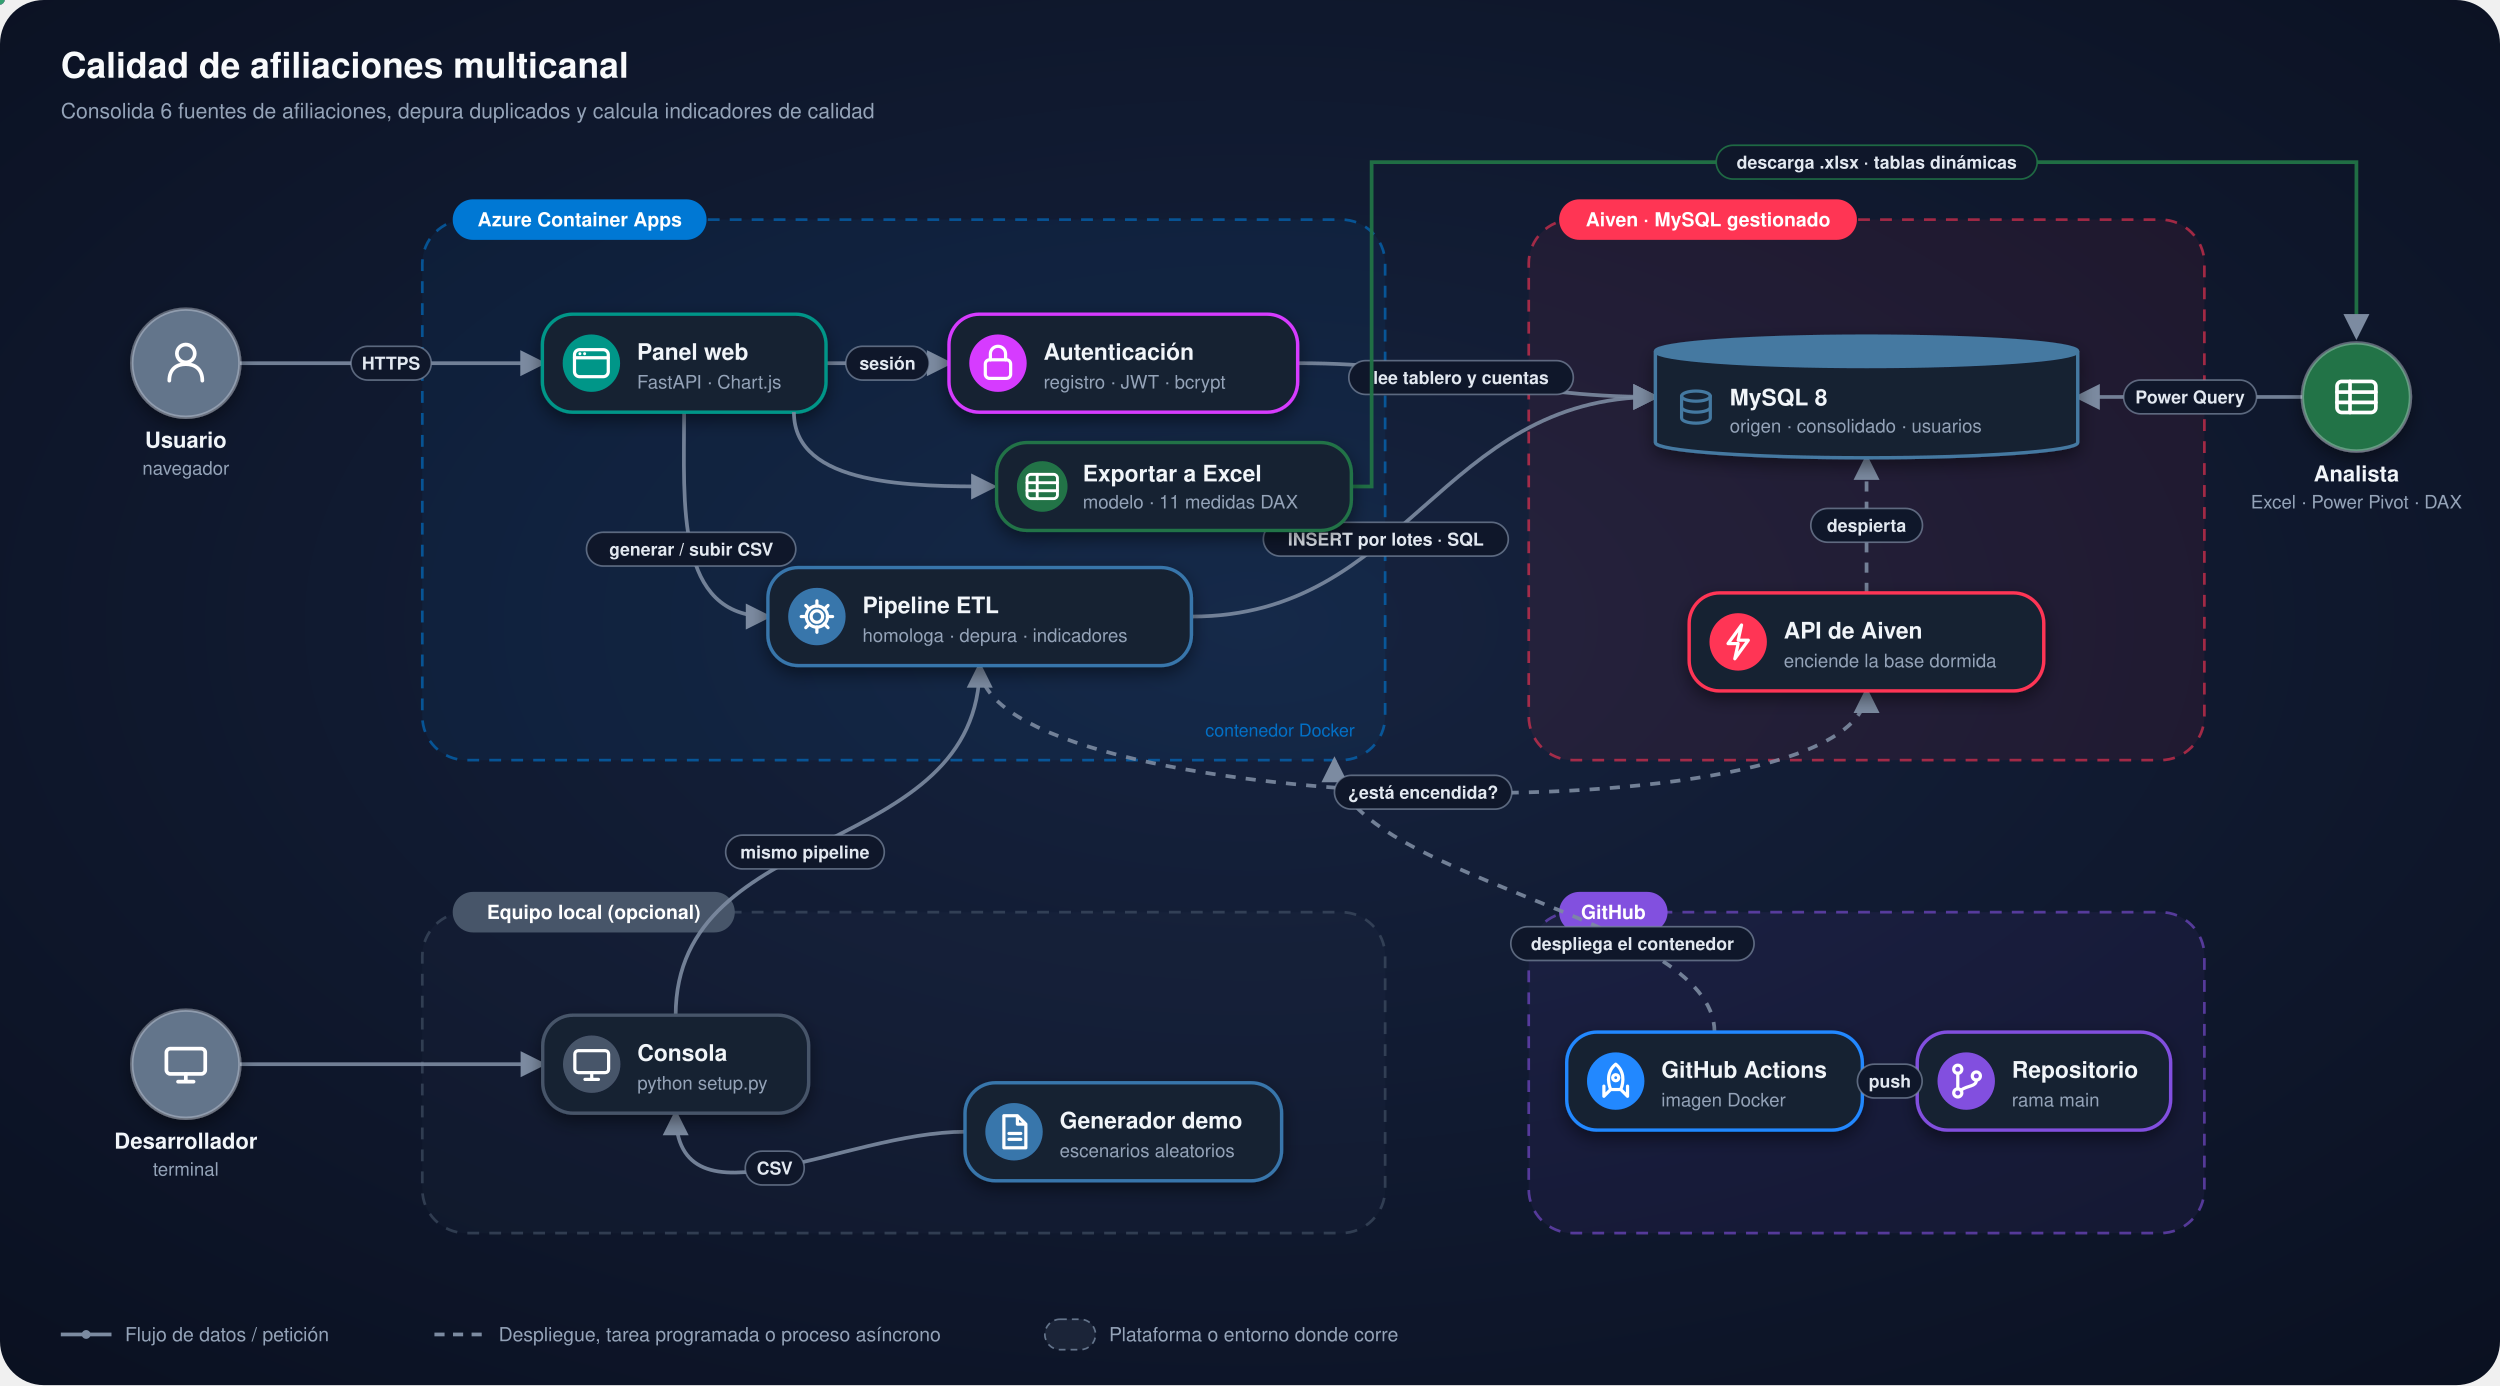
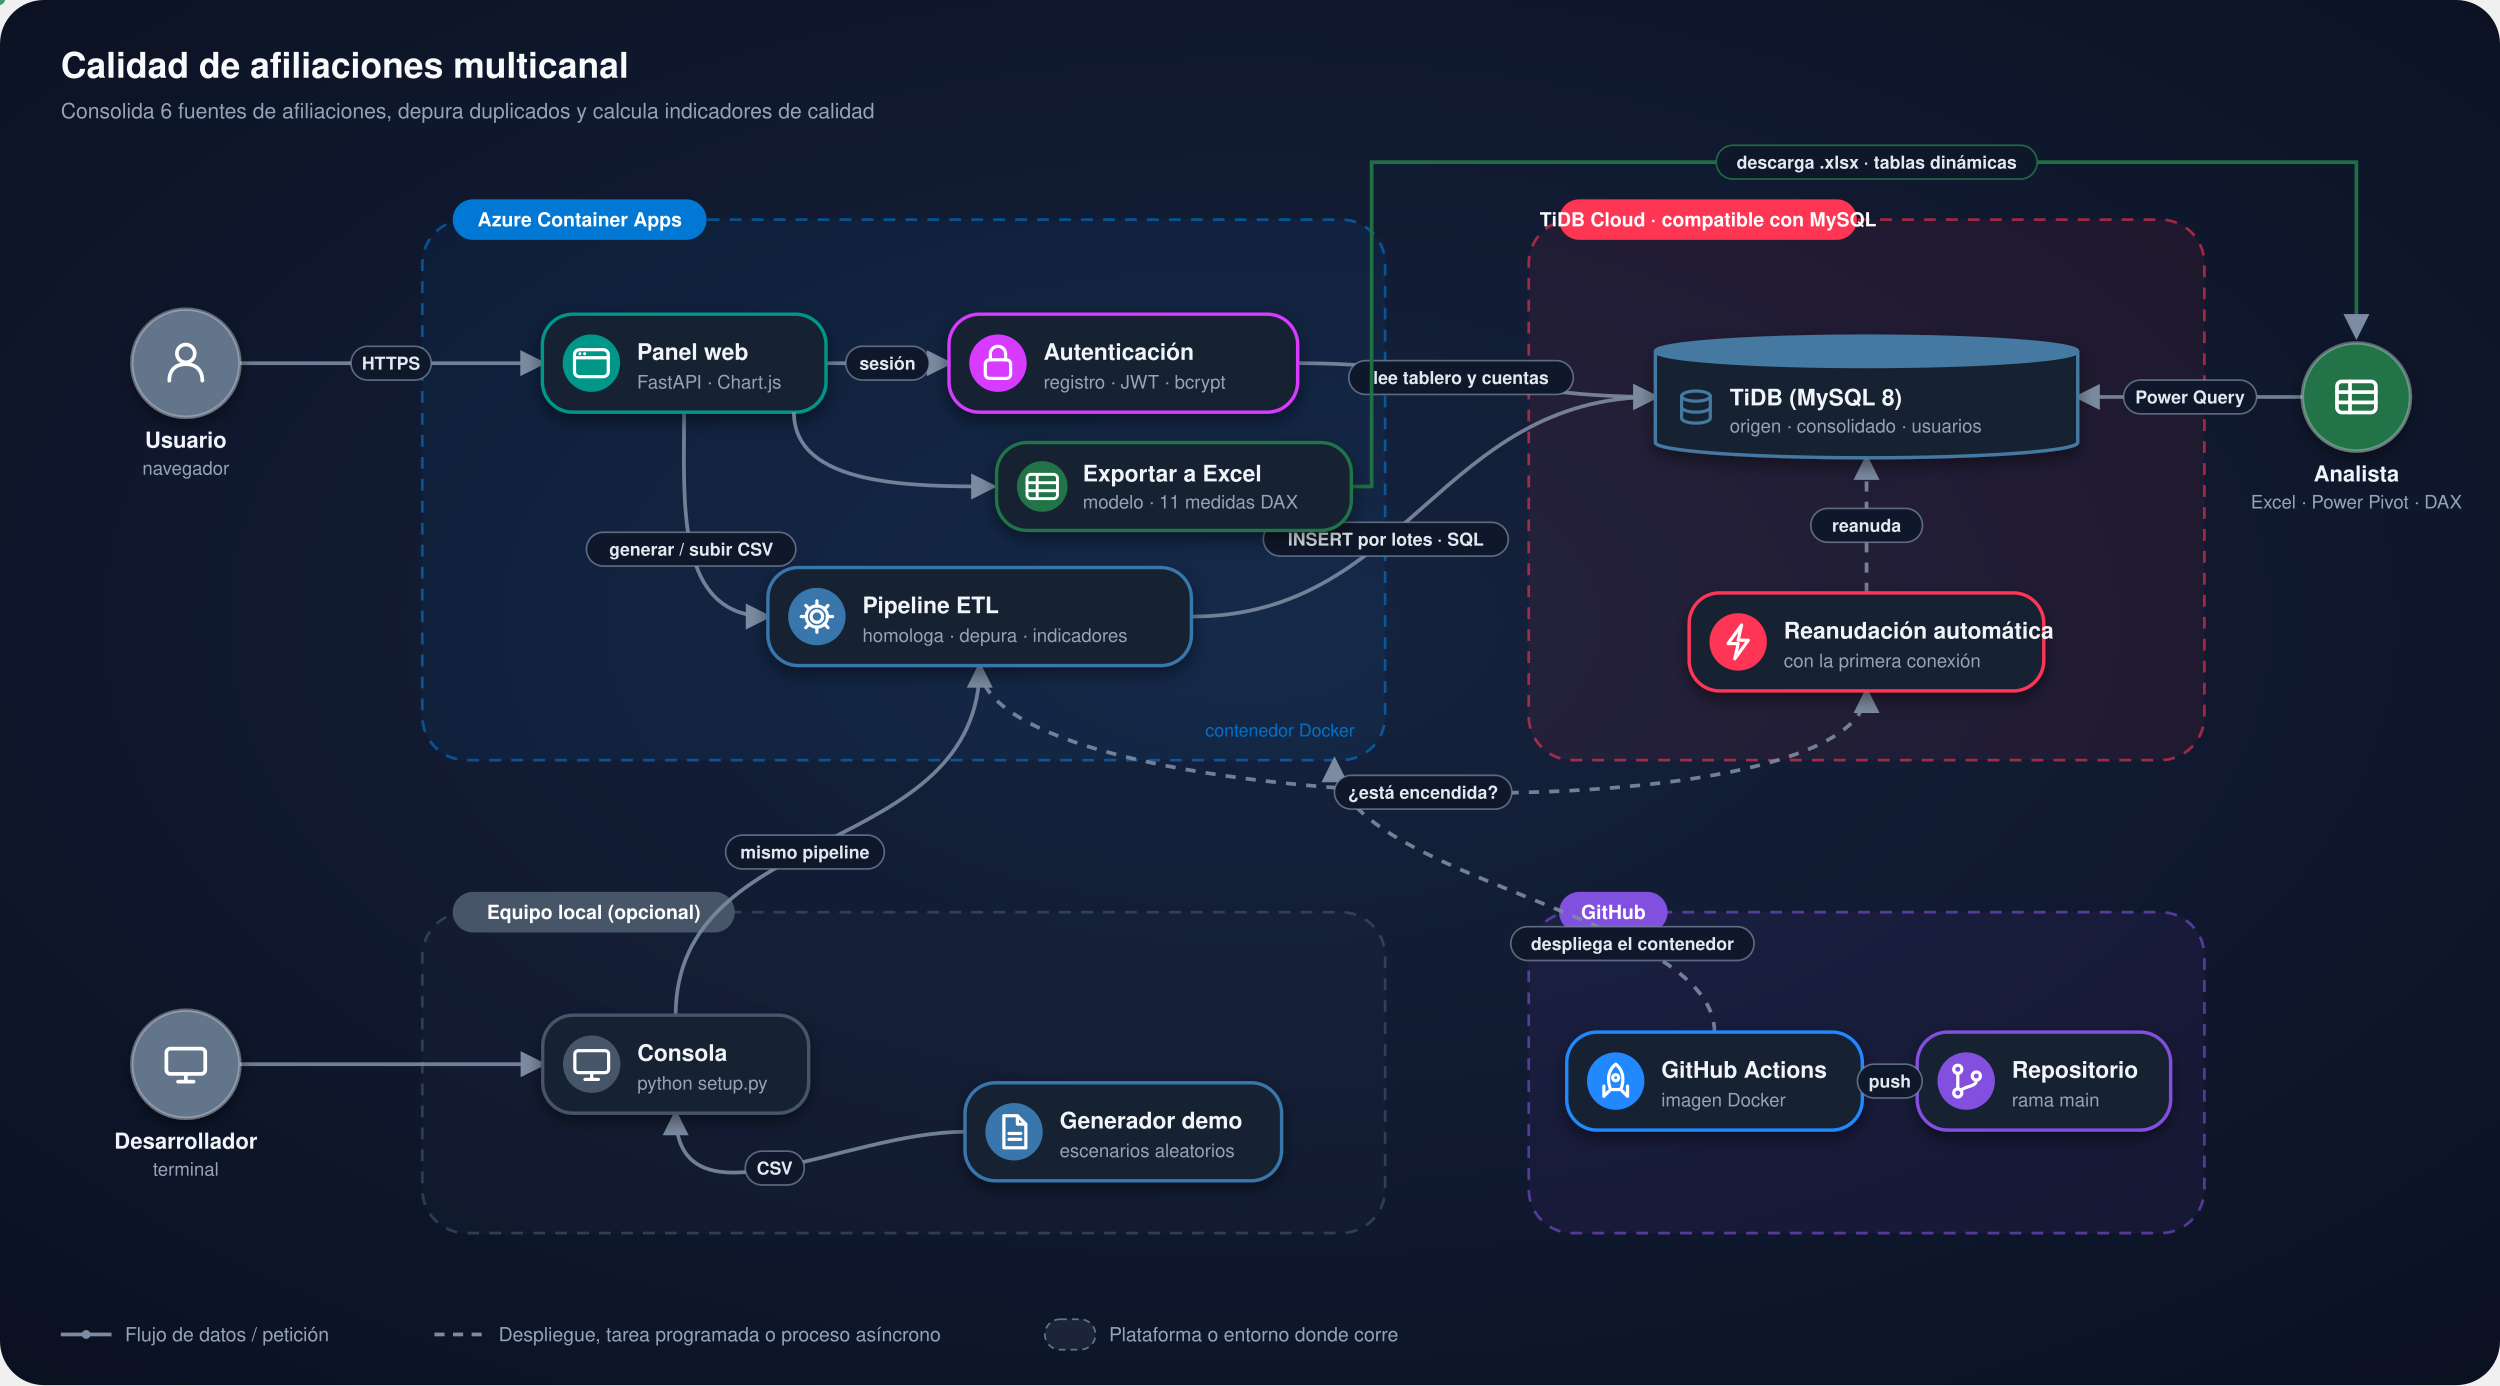
<svg xmlns="http://www.w3.org/2000/svg" viewBox="0 0 1480 820" width="1480" height="820" font-family="Segoe UI, -apple-system, BlinkMacSystemFont, Helvetica, Arial, sans-serif" role="img" aria-label="Arquitectura de Calidad de afiliaciones multicanal">
  <defs>
    <radialGradient id="bg" cx="50%" cy="45%" r="75%">
      <stop offset="0" stop-color="#16233F" />
      <stop offset="1" stop-color="#0A1020" />
    </radialGradient>
    <filter id="sh" x="-30%" y="-30%" width="160%" height="170%">
      <feDropShadow dx="0" dy="4" stdDeviation="5" flood-color="#000" flood-opacity=".45" />
    </filter>
    <marker id="a7C8BA1" viewBox="0 0 10 10" refX="8.5" refY="5" markerWidth="7" markerHeight="7" orient="auto-start-reverse">
      <path d="M0,0 L10,5 L0,10 z" fill="#7C8BA1" />
    </marker>
    <marker id="s7C8BA1" viewBox="0 0 10 10" refX="8.5" refY="5" markerWidth="7" markerHeight="7" orient="auto-start-reverse">
      <path d="M0,0 L10,5 L0,10 z" fill="#7C8BA1" />
    </marker>
  </defs>
  <rect width="1480" height="820" rx="26" fill="url(#bg)" />
  <text x="36" y="46" font-size="21" font-weight="800" fill="#F8FAFC">Calidad de afiliaciones multicanal</text>
  <text x="36" y="70" font-size="12.5" fill="#94A3B8">Consolida 6 fuentes de afiliaciones, depura duplicados y calcula indicadores de calidad</text>
  <rect x="250" y="130" width="570" height="320" rx="26" fill="#0078D4" fill-opacity=".07" stroke="#0078D4" stroke-opacity=".6" stroke-width="1.6" stroke-dasharray="7 6" />
  <rect x="268" y="118" width="150.3" height="24" rx="12" fill="#0078D4" />
  <text x="343.2" y="134" text-anchor="middle" font-size="11.5" font-weight="700" fill="#FFFFFF">Azure Container Apps</text>
  <text x="802" y="436" text-anchor="end" font-size="10.5" fill="#0078D4" fill-opacity=".9">contenedor Docker</text>
  <rect x="250" y="540" width="570" height="190" rx="26" fill="#475569" fill-opacity=".07" stroke="#475569" stroke-opacity=".6" stroke-width="1.6" stroke-dasharray="7 6" />
  <rect x="268" y="528" width="167.0" height="24" rx="12" fill="#475569" />
  <text x="351.5" y="544" text-anchor="middle" font-size="11.5" font-weight="700" fill="#FFFFFF">Equipo local (opcional)</text>
  <rect x="905" y="130" width="400" height="320" rx="26" fill="#FF3554" fill-opacity=".07" stroke="#FF3554" stroke-opacity=".6" stroke-width="1.6" stroke-dasharray="7 6" />
  <rect x="923" y="118" width="176.3" height="24" rx="12" fill="#FF3554" />
-   <text x="1011.2" y="134" text-anchor="middle" font-size="11.5" font-weight="700" fill="#FFFFFF">Aiven · MySQL gestionado</text>
+   <text x="1011.2" y="134" text-anchor="middle" font-size="11.5" font-weight="700" fill="#FFFFFF">TiDB Cloud · compatible con MySQL</text>
  <rect x="905" y="540" width="400" height="190" rx="26" fill="#8250DF" fill-opacity=".07" stroke="#8250DF" stroke-opacity=".6" stroke-width="1.6" stroke-dasharray="7 6" />
  <rect x="923" y="528" width="64.2" height="24" rx="12" fill="#8250DF" />
  <text x="955.1" y="544" text-anchor="middle" font-size="11.5" font-weight="700" fill="#FFFFFF">GitHub</text>
  <path d="M142.0,215.0 C217.2,215.0 245.8,215.0 321.1,215.0" fill="none" stroke="#7C8BA1" stroke-width="2.2" stroke-opacity=".9" marker-end="url(#a7C8BA1)" />
  <circle r="2.6" fill="#7C8BA1">
    <animateMotion dur="2.8s" repeatCount="indefinite" path="M142.0,215.0 C217.2,215.0 245.8,215.0 321.1,215.0" />
  </circle>
  <path d="M488.9,215.0 C529.0,215.0 521.8,215.0 561.8,215.0" fill="none" stroke="#7C8BA1" stroke-width="2.2" stroke-opacity=".9" marker-end="url(#a7C8BA1)" />
  <circle r="2.6" fill="#7C8BA1">
    <animateMotion dur="2.6s" repeatCount="indefinite" path="M488.9,215.0 C529.0,215.0 521.8,215.0 561.8,215.0" />
  </circle>
  <path d="M405.0,244.0 C405.0,298.9 399.7,365.0 454.6,365.0" fill="none" stroke="#7C8BA1" stroke-width="2.2" stroke-opacity=".9" marker-end="url(#a7C8BA1)" />
  <circle r="2.6" fill="#7C8BA1">
    <animateMotion dur="2.7s" repeatCount="indefinite" path="M405.0,244.0 C405.0,298.9 399.7,365.0 454.6,365.0" />
  </circle>
  <path d="M768.2,215.0 C857.6,215.0 890.6,235.0 980.0,235.0" fill="none" stroke="#7C8BA1" stroke-width="2.2" stroke-opacity=".9" marker-end="url(#a7C8BA1)" />
  <circle r="2.6" fill="#7C8BA1">
    <animateMotion dur="2.9s" repeatCount="indefinite" path="M768.2,215.0 C857.6,215.0 890.6,235.0 980.0,235.0" />
  </circle>
  <path d="M705.4,365.0 C833.0,365.0 852.4,235.0 980.0,235.0" fill="none" stroke="#7C8BA1" stroke-width="2.2" stroke-opacity=".9" marker-end="url(#a7C8BA1)" />
  <circle r="2.6" fill="#7C8BA1">
    <animateMotion dur="3.2s" repeatCount="indefinite" path="M705.4,365.0 C833.0,365.0 852.4,235.0 980.0,235.0" />
  </circle>
  <path d="M580.0,394.0 C580.0,484.0 1105.0,499.0 1105.0,409.0" fill="none" stroke="#7C8BA1" stroke-width="2.2" stroke-opacity=".9" stroke-dasharray="6 6" marker-end="url(#a7C8BA1)" />
  <path d="M1105.0,351.0 C1105.0,311.0 1105.0,311.0 1105.0,271.0" fill="none" stroke="#7C8BA1" stroke-width="2.2" stroke-opacity=".9" stroke-dasharray="6 6" marker-end="url(#a7C8BA1)" />
  <path d="M1363.0,235.0 C1307.1,235.0 1285.9,235.0 1230.0,235.0" fill="none" stroke="#7C8BA1" stroke-width="2.2" stroke-opacity=".9" marker-end="url(#a7C8BA1)" />
  <circle r="2.6" fill="#7C8BA1">
    <animateMotion dur="2.7s" repeatCount="indefinite" path="M1363.0,235.0 C1307.1,235.0 1285.9,235.0 1230.0,235.0" />
  </circle>
  <path d="M142.0,630.0 C217.3,630.0 246.0,630.0 321.3,630.0" fill="none" stroke="#7C8BA1" stroke-width="2.2" stroke-opacity=".9" marker-end="url(#a7C8BA1)" />
  <circle r="2.6" fill="#7C8BA1">
    <animateMotion dur="2.8s" repeatCount="indefinite" path="M142.0,630.0 C217.3,630.0 246.0,630.0 321.3,630.0" />
  </circle>
  <path d="M571.3,670.0 C499.2,670.0 400.0,731.1 400.0,659.0" fill="none" stroke="#7C8BA1" stroke-width="2.2" stroke-opacity=".9" marker-end="url(#a7C8BA1)" />
  <circle r="2.6" fill="#7C8BA1">
    <animateMotion dur="2.8s" repeatCount="indefinite" path="M571.3,670.0 C499.2,670.0 400.0,731.1 400.0,659.0" />
  </circle>
  <path d="M400.0,601.0 C400.0,485.8 580.0,509.2 580.0,394.0" fill="none" stroke="#7C8BA1" stroke-width="2.2" stroke-opacity=".9" marker-end="url(#a7C8BA1)" />
  <circle r="2.6" fill="#7C8BA1">
    <animateMotion dur="3.1s" repeatCount="indefinite" path="M400.0,601.0 C400.0,485.8 580.0,509.2 580.0,394.0" />
  </circle>
  <path d="M1135.0,640.0 C1095.0,640.0 1142.5,640.0 1102.5,640.0" fill="none" stroke="#7C8BA1" stroke-width="2.2" stroke-opacity=".9" marker-end="url(#a7C8BA1)" />
  <circle r="2.6" fill="#7C8BA1">
    <animateMotion dur="2.5s" repeatCount="indefinite" path="M1135.0,640.0 C1095.0,640.0 1142.5,640.0 1102.5,640.0" />
  </circle>
  <path d="M1015.0,611.0 C1015.0,541.0 790.0,520.0 790.0,450.0" fill="none" stroke="#7C8BA1" stroke-width="2.2" stroke-opacity=".9" stroke-dasharray="6 6" marker-end="url(#a7C8BA1)" />
  <g filter="url(#sh)">
    <circle cx="110" cy="215" r="32" fill="#64748B" stroke="#E2E8F0" stroke-opacity=".35" stroke-width="2" />
    <g transform="translate(110,215) scale(1.15)">
      <circle cx="0" cy="-5" r="4.6" fill="none" stroke="#FFFFFF" stroke-width="1.9" stroke-linecap="round" stroke-linejoin="round" />
      <path d="M-8.5,9 c0,-6 3.8,-8.5 8.5,-8.5 s8.5,2.5 8.5,8.5" fill="none" stroke="#FFFFFF" stroke-width="1.9" stroke-linecap="round" stroke-linejoin="round" />
    </g>
  </g>
  <text x="110" y="265" text-anchor="middle" font-size="13" font-weight="700" fill="#F1F5F9">Usuario</text>
  <text x="110" y="281" text-anchor="middle" font-size="11" fill="#94A3B8">navegador</text>
  <g filter="url(#sh)">
    <circle cx="110" cy="630" r="32" fill="#64748B" stroke="#E2E8F0" stroke-opacity=".35" stroke-width="2" />
    <g transform="translate(110,630) scale(1.15)">
      <rect x="-10" y="-8" width="20" height="13" rx="2" fill="none" stroke="#FFFFFF" stroke-width="1.9" stroke-linecap="round" stroke-linejoin="round" />
      <path d="M-4,9 h8 M0,5 v4" fill="none" stroke="#FFFFFF" stroke-width="1.9" stroke-linecap="round" stroke-linejoin="round" />
    </g>
  </g>
  <text x="110" y="680" text-anchor="middle" font-size="13" font-weight="700" fill="#F1F5F9">Desarrollador</text>
  <text x="110" y="696" text-anchor="middle" font-size="11" fill="#94A3B8">terminal</text>
  <g filter="url(#sh)">
    <circle cx="1395" cy="235" r="32" fill="#217346" stroke="#E2E8F0" stroke-opacity=".35" stroke-width="2" />
    <g transform="translate(1395,235) scale(1.15)">
      <rect x="-10" y="-8" width="20" height="16" rx="2.5" fill="none" stroke="#FFFFFF" stroke-width="1.9" stroke-linecap="round" stroke-linejoin="round" />
      <path d="M-10,-2.5 h20 M-10,2.8 h20 M-3.3,-8 v16" fill="none" stroke="#FFFFFF" stroke-width="1.9" stroke-linecap="round" stroke-linejoin="round" />
    </g>
  </g>
  <text x="1395" y="285" text-anchor="middle" font-size="13" font-weight="700" fill="#F1F5F9">Analista</text>
  <text x="1395" y="301" text-anchor="middle" font-size="11" fill="#94A3B8">Excel · Power Pivot · DAX</text>
  <g filter="url(#sh)">
    <rect x="321.1" y="186.0" width="167.9" height="58" rx="18" fill="#162033" stroke="#009688" stroke-width="2" />
    <circle cx="350.1" cy="215" r="17" fill="#009688" />
    <g transform="translate(350.1,215)">
      <rect x="-10" y="-8" width="20" height="16" rx="3" fill="none" stroke="#FFFFFF" stroke-width="1.9" stroke-linecap="round" stroke-linejoin="round" />
      <path d="M-10,-3.2 h20" fill="none" stroke="#FFFFFF" stroke-width="1.9" stroke-linecap="round" stroke-linejoin="round" />
      <circle cx="-6.8" cy="-5.6" r=".9" fill="#FFFFFF" />
      <circle cx="-4" cy="-5.6" r=".9" fill="#FFFFFF" />
    </g>
  </g>
  <text x="377.1" y="213" font-size="13.5" font-weight="700" fill="#F1F5F9">Panel web</text>
  <text x="377.1" y="230" font-size="11" fill="#94A3B8">FastAPI · Chart.js</text>
  <g filter="url(#sh)">
    <rect x="561.8" y="186.0" width="206.4" height="58" rx="18" fill="#162033" stroke="#D63AFF" stroke-width="2" />
    <circle cx="590.8" cy="215" r="17" fill="#D63AFF" />
    <g transform="translate(590.8,215)">
      <rect x="-7.5" y="-2" width="15" height="11" rx="2.5" fill="none" stroke="#FFFFFF" stroke-width="1.9" stroke-linecap="round" stroke-linejoin="round" />
      <path d="M-4.5,-2 v-3.5 a4.5,4.5 0 0 1 9,0 v3.5" fill="none" stroke="#FFFFFF" stroke-width="1.9" stroke-linecap="round" stroke-linejoin="round" />
    </g>
  </g>
  <text x="617.8" y="213" font-size="13.5" font-weight="700" fill="#F1F5F9">Autenticación</text>
  <text x="617.8" y="230" font-size="11" fill="#94A3B8">registro · JWT · bcrypt</text>
  <g filter="url(#sh)">
    <rect x="454.6" y="336.0" width="250.7" height="58" rx="18" fill="#162033" stroke="#3776AB" stroke-width="2" />
    <circle cx="483.6" cy="365" r="17" fill="#3776AB" />
    <g transform="translate(483.6,365)">
      <circle r="3.4" fill="none" stroke="#FFFFFF" stroke-width="1.9" stroke-linecap="round" stroke-linejoin="round" />
      <path d="M6.20,0.00 L9.30,0.00" fill="none" stroke="#FFFFFF" stroke-width="1.9" stroke-linecap="round" stroke-linejoin="round" />
      <path d="M4.38,4.38 L6.58,6.58" fill="none" stroke="#FFFFFF" stroke-width="1.9" stroke-linecap="round" stroke-linejoin="round" />
      <path d="M0.00,6.20 L0.00,9.30" fill="none" stroke="#FFFFFF" stroke-width="1.9" stroke-linecap="round" stroke-linejoin="round" />
      <path d="M-4.38,4.38 L-6.58,6.58" fill="none" stroke="#FFFFFF" stroke-width="1.9" stroke-linecap="round" stroke-linejoin="round" />
      <path d="M-6.20,0.00 L-9.30,0.00" fill="none" stroke="#FFFFFF" stroke-width="1.9" stroke-linecap="round" stroke-linejoin="round" />
      <path d="M-4.38,-4.38 L-6.58,-6.58" fill="none" stroke="#FFFFFF" stroke-width="1.9" stroke-linecap="round" stroke-linejoin="round" />
      <path d="M-0.00,-6.20 L-0.00,-9.30" fill="none" stroke="#FFFFFF" stroke-width="1.9" stroke-linecap="round" stroke-linejoin="round" />
      <path d="M4.38,-4.38 L6.58,-6.58" fill="none" stroke="#FFFFFF" stroke-width="1.9" stroke-linecap="round" stroke-linejoin="round" />
      <circle r="6.3" fill="none" stroke="#FFFFFF" stroke-width="1.9" stroke-linecap="round" stroke-linejoin="round" />
    </g>
  </g>
  <text x="510.6" y="363" font-size="13.5" font-weight="700" fill="#F1F5F9">Pipeline ETL</text>
  <text x="510.6" y="380" font-size="11" fill="#94A3B8">homologa · depura · indicadores</text>
  <g filter="url(#sh)">
    <rect x="321.3" y="601.0" width="157.4" height="58" rx="18" fill="#162033" stroke="#475569" stroke-width="2" />
    <circle cx="350.3" cy="630" r="17" fill="#475569" />
    <g transform="translate(350.3,630)">
      <rect x="-10" y="-8" width="20" height="13" rx="2" fill="none" stroke="#FFFFFF" stroke-width="1.9" stroke-linecap="round" stroke-linejoin="round" />
      <path d="M-4,9 h8 M0,5 v4" fill="none" stroke="#FFFFFF" stroke-width="1.9" stroke-linecap="round" stroke-linejoin="round" />
    </g>
  </g>
  <text x="377.3" y="628" font-size="13.5" font-weight="700" fill="#F1F5F9">Consola</text>
  <text x="377.3" y="645" font-size="11" fill="#94A3B8">python setup.py</text>
  <g filter="url(#sh)">
    <rect x="571.3" y="641.0" width="187.4" height="58" rx="18" fill="#162033" stroke="#3776AB" stroke-width="2" />
    <circle cx="600.3" cy="670" r="17" fill="#3776AB" />
    <g transform="translate(600.3,670)">
      <path d="M-6,-9.5 h8 l5,5 v14 h-13 z M2,-9.5 v5 h5" fill="none" stroke="#FFFFFF" stroke-width="1.9" stroke-linecap="round" stroke-linejoin="round" />
      <path d="M-3,1 h7 M-3,4.5 h7" fill="none" stroke="#FFFFFF" stroke-width="1.9" stroke-linecap="round" stroke-linejoin="round" />
    </g>
  </g>
  <text x="627.3" y="668" font-size="13.5" font-weight="700" fill="#F1F5F9">Generador demo</text>
  <text x="627.3" y="685" font-size="11" fill="#94A3B8">escenarios aleatorios</text>
  <g filter="url(#sh)">
    <path d="M980.0,208.0 v54 a125.0,9 0 0 0 250,0 v-54" fill="#162033" stroke="#4479A1" stroke-width="2" />
    <ellipse cx="1105" cy="208.0" rx="125.0" ry="9" fill="#4479A1" stroke="#4479A1" stroke-width="2" />
  </g>
  <g transform="translate(1004.0,241)">
    <ellipse cx="0" cy="-6.5" rx="8.5" ry="3" fill="none" stroke="#4479A1" stroke-width="1.9" stroke-linecap="round" stroke-linejoin="round" />
    <path d="M-8.5,-6.5 v13 c0,1.7 3.8,3 8.5,3 s8.5,-1.3 8.5,-3 v-13 M-8.5,0 c0,1.7 3.8,3 8.5,3 s8.5,-1.3 8.5,-3" fill="none" stroke="#4479A1" stroke-width="1.9" stroke-linecap="round" stroke-linejoin="round" />
  </g>
-   <text x="1024.0" y="240" font-size="13.5" font-weight="700" fill="#F1F5F9">MySQL 8</text>
+   <text x="1024.0" y="240" font-size="13.5" font-weight="700" fill="#F1F5F9">TiDB (MySQL 8)</text>
  <text x="1024.0" y="256" font-size="11" fill="#94A3B8">origen · consolidado · usuarios</text>
  <g filter="url(#sh)">
    <rect x="1000.0" y="351.0" width="209.9" height="58" rx="18" fill="#162033" stroke="#FF3554" stroke-width="2" />
    <circle cx="1029.0" cy="380" r="17" fill="#FF3554" />
    <g transform="translate(1029.0,380)">
      <path d="M2,-10 l-8,11 h6 l-2,9 l8,-11 h-6 z" fill="none" stroke="#FFFFFF" stroke-width="1.9" stroke-linecap="round" stroke-linejoin="round" />
    </g>
  </g>
-   <text x="1056.0" y="378" font-size="13.5" font-weight="700" fill="#F1F5F9">API de Aiven</text>
-   <text x="1056.0" y="395" font-size="11" fill="#94A3B8">enciende la base dormida</text>
+   <text x="1056.0" y="378" font-size="13.5" font-weight="700" fill="#F1F5F9">Reanudación automática</text>
+   <text x="1056.0" y="395" font-size="11" fill="#94A3B8">con la primera conexión</text>
  <g filter="url(#sh)">
    <rect x="927.5" y="611.0" width="175.0" height="58" rx="18" fill="#162033" stroke="#2088FF" stroke-width="2" />
    <circle cx="956.5" cy="640" r="17" fill="#2088FF" />
    <g transform="translate(956.5,640)">
      <path d="M0,-10 c5,4 5,10 3,15 h-6 c-2,-5 -2,-11 3,-15 z M-3,5 l-4,4 v-6 M3,5 l4,4 v-6" fill="none" stroke="#FFFFFF" stroke-width="1.9" stroke-linecap="round" stroke-linejoin="round" />
      <circle cy="-2" r="1.8" fill="none" stroke="#FFFFFF" stroke-width="1.9" stroke-linecap="round" stroke-linejoin="round" />
    </g>
  </g>
  <text x="983.5" y="638" font-size="13.5" font-weight="700" fill="#F1F5F9">GitHub Actions</text>
  <text x="983.5" y="655" font-size="11" fill="#94A3B8">imagen Docker</text>
  <g filter="url(#sh)">
    <rect x="1135.0" y="611.0" width="150.0" height="58" rx="18" fill="#162033" stroke="#8250DF" stroke-width="2" />
    <circle cx="1164.0" cy="640" r="17" fill="#8250DF" />
    <g transform="translate(1164.0,640)">
      <circle cx="-5" cy="-7" r="2.4" fill="none" stroke="#FFFFFF" stroke-width="1.9" stroke-linecap="round" stroke-linejoin="round" />
      <circle cx="-5" cy="7" r="2.4" fill="none" stroke="#FFFFFF" stroke-width="1.9" stroke-linecap="round" stroke-linejoin="round" />
      <circle cx="6" cy="-3" r="2.4" fill="none" stroke="#FFFFFF" stroke-width="1.9" stroke-linecap="round" stroke-linejoin="round" />
      <path d="M-5,-4.6 v9.2 M6,-0.6 c0,4 -5,3 -9.2,6" fill="none" stroke="#FFFFFF" stroke-width="1.9" stroke-linecap="round" stroke-linejoin="round" />
    </g>
  </g>
  <text x="1191.0" y="638" font-size="13.5" font-weight="700" fill="#F1F5F9">Repositorio</text>
  <text x="1191.0" y="655" font-size="11" fill="#94A3B8">rama main</text>
  <rect x="207.8" y="205.0" width="47.5" height="20" rx="10" fill="#0F172A" stroke="#7C8BA1" stroke-opacity=".7" />
  <text x="231.5" y="218.8" text-anchor="middle" font-size="10.5" font-weight="600" fill="#E2E8F0">HTTPS</text>
  <rect x="500.7" y="205.0" width="49.4" height="20" rx="10" fill="#0F172A" stroke="#7C8BA1" stroke-opacity=".7" />
  <text x="525.4" y="218.8" text-anchor="middle" font-size="10.5" font-weight="600" fill="#E2E8F0">sesión</text>
  <rect x="347.2" y="315.1" width="123.9" height="20" rx="10" fill="#0F172A" stroke="#7C8BA1" stroke-opacity=".7" />
  <text x="409.2" y="328.9" text-anchor="middle" font-size="10.5" font-weight="600" fill="#E2E8F0">generar / subir CSV</text>
  <rect x="798.5" y="213.5" width="132.9" height="20" rx="10" fill="#0F172A" stroke="#7C8BA1" stroke-opacity=".7" />
  <text x="864.9" y="227.3" text-anchor="middle" font-size="10.5" font-weight="600" fill="#E2E8F0">lee tablero y cuentas</text>
  <rect x="747.9" y="309.2" width="145.0" height="20" rx="10" fill="#0F172A" stroke="#7C8BA1" stroke-opacity=".7" />
  <text x="820.4" y="323.0" text-anchor="middle" font-size="10.5" font-weight="600" fill="#E2E8F0">INSERT por lotes · SQL</text>
  <rect x="790.0" y="459.0" width="105.0" height="20" rx="10" fill="#0F172A" stroke="#7C8BA1" stroke-opacity=".7" />
  <text x="842.5" y="472.8" text-anchor="middle" font-size="10.5" font-weight="600" fill="#E2E8F0">¿está encendida?</text>
  <rect x="1072.0" y="301.0" width="66.1" height="20" rx="10" fill="#0F172A" stroke="#7C8BA1" stroke-opacity=".7" />
-   <text x="1105.0" y="314.8" text-anchor="middle" font-size="10.5" font-weight="600" fill="#E2E8F0">despierta</text>
+   <text x="1105.0" y="314.8" text-anchor="middle" font-size="10.5" font-weight="600" fill="#E2E8F0">reanuda</text>
  <rect x="1257.2" y="225.0" width="78.7" height="20" rx="10" fill="#0F172A" stroke="#7C8BA1" stroke-opacity=".7" />
  <text x="1296.5" y="238.8" text-anchor="middle" font-size="10.5" font-weight="600" fill="#E2E8F0">Power Query</text>
  <rect x="441.2" y="681.5" width="34.9" height="20" rx="10" fill="#0F172A" stroke="#7C8BA1" stroke-opacity=".7" />
  <text x="458.6" y="695.3" text-anchor="middle" font-size="10.5" font-weight="600" fill="#E2E8F0">CSV</text>
  <rect x="429.6" y="494.4" width="93.9" height="20" rx="10" fill="#0F172A" stroke="#7C8BA1" stroke-opacity=".7" />
  <text x="476.5" y="508.2" text-anchor="middle" font-size="10.5" font-weight="600" fill="#E2E8F0">mismo pipeline</text>
  <rect x="1099.6" y="630.0" width="38.3" height="20" rx="10" fill="#0F172A" stroke="#7C8BA1" stroke-opacity=".7" />
  <text x="1118.8" y="643.8" text-anchor="middle" font-size="10.5" font-weight="600" fill="#E2E8F0">push</text>
  <rect x="894.4" y="548.6" width="144.0" height="20" rx="10" fill="#0F172A" stroke="#7C8BA1" stroke-opacity=".7" />
  <text x="966.4" y="562.4" text-anchor="middle" font-size="10.5" font-weight="600" fill="#E2E8F0">despliega el contenedor</text>
  <path d="M470.0,244.0 C470.0,288.0 540.0,288.0 588.0,288.0" fill="none" stroke="#7C8BA1" stroke-width="2.2" stroke-opacity=".9" marker-end="url(#a7C8BA1)" />
  <circle r="2.6" fill="#7C8BA1">
    <animateMotion dur="2.6s" repeatCount="indefinite" path="M470.0,244.0 C470.0,288.0 540.0,288.0 588.0,288.0" />
  </circle>
  <path d="M800.0,288.0 H812.0 V96.0 H1395.0 V199.0" fill="none" stroke="#217346" stroke-width="2.2" stroke-opacity=".95" marker-end="url(#a7C8BA1)" />
  <circle r="2.6" fill="#33A06F">
    <animateMotion dur="4.2s" repeatCount="indefinite" path="M800.0,288.0 H812.0 V96.0 H1395.0 V199.0" />
  </circle>
  <g filter="url(#sh)">
    <rect x="590.0" y="262.0" width="210.0" height="52" rx="18" fill="#162033" stroke="#217346" stroke-width="2" />
    <circle cx="617.0" cy="288" r="15" fill="#217346" />
    <g transform="translate(617.0,288) scale(.9)">
      <rect x="-10" y="-8" width="20" height="16" rx="2.5" fill="none" stroke="#FFFFFF" stroke-width="1.9" stroke-linecap="round" stroke-linejoin="round" />
      <path d="M-10,-2.5 h20 M-10,2.8 h20 M-3.3,-8 v16" fill="none" stroke="#FFFFFF" stroke-width="1.9" stroke-linecap="round" stroke-linejoin="round" />
    </g>
  </g>
  <text x="641.0" y="285" font-size="13.5" font-weight="700" fill="#F1F5F9">Exportar a Excel</text>
  <text x="641.0" y="301" font-size="11" fill="#94A3B8">modelo · 11 medidas DAX</text>
  <rect x="1016.0" y="86.0" width="190.0" height="20" rx="10" fill="#0F172A" stroke="#217346" stroke-opacity=".9" />
  <text x="1111.0" y="99.8" text-anchor="middle" font-size="10.5" font-weight="600" fill="#E2E8F0">descarga .xlsx · tablas dinámicas</text>
  <path d="M36,790 h30" stroke="#7C8BA1" stroke-width="2.2" />
  <circle cx="51" cy="790" r="2.6" fill="#7C8BA1" />
  <text x="74" y="794" font-size="11.5" fill="#94A3B8">Flujo de datos / petición</text>
  <path d="M257.18,790 h30" stroke="#7C8BA1" stroke-width="2.2" stroke-dasharray="6 5" />
  <text x="295.18" y="794" font-size="11.5" fill="#94A3B8">Despliegue, tarea programada o proceso asíncrono</text>
  <rect x="618.545" y="781" width="30" height="18" rx="9" fill="#64748B" fill-opacity=".15" stroke="#64748B" stroke-dasharray="4 3" />
  <text x="656.545" y="794" font-size="11.5" fill="#94A3B8">Plataforma o entorno donde corre</text>
</svg>
